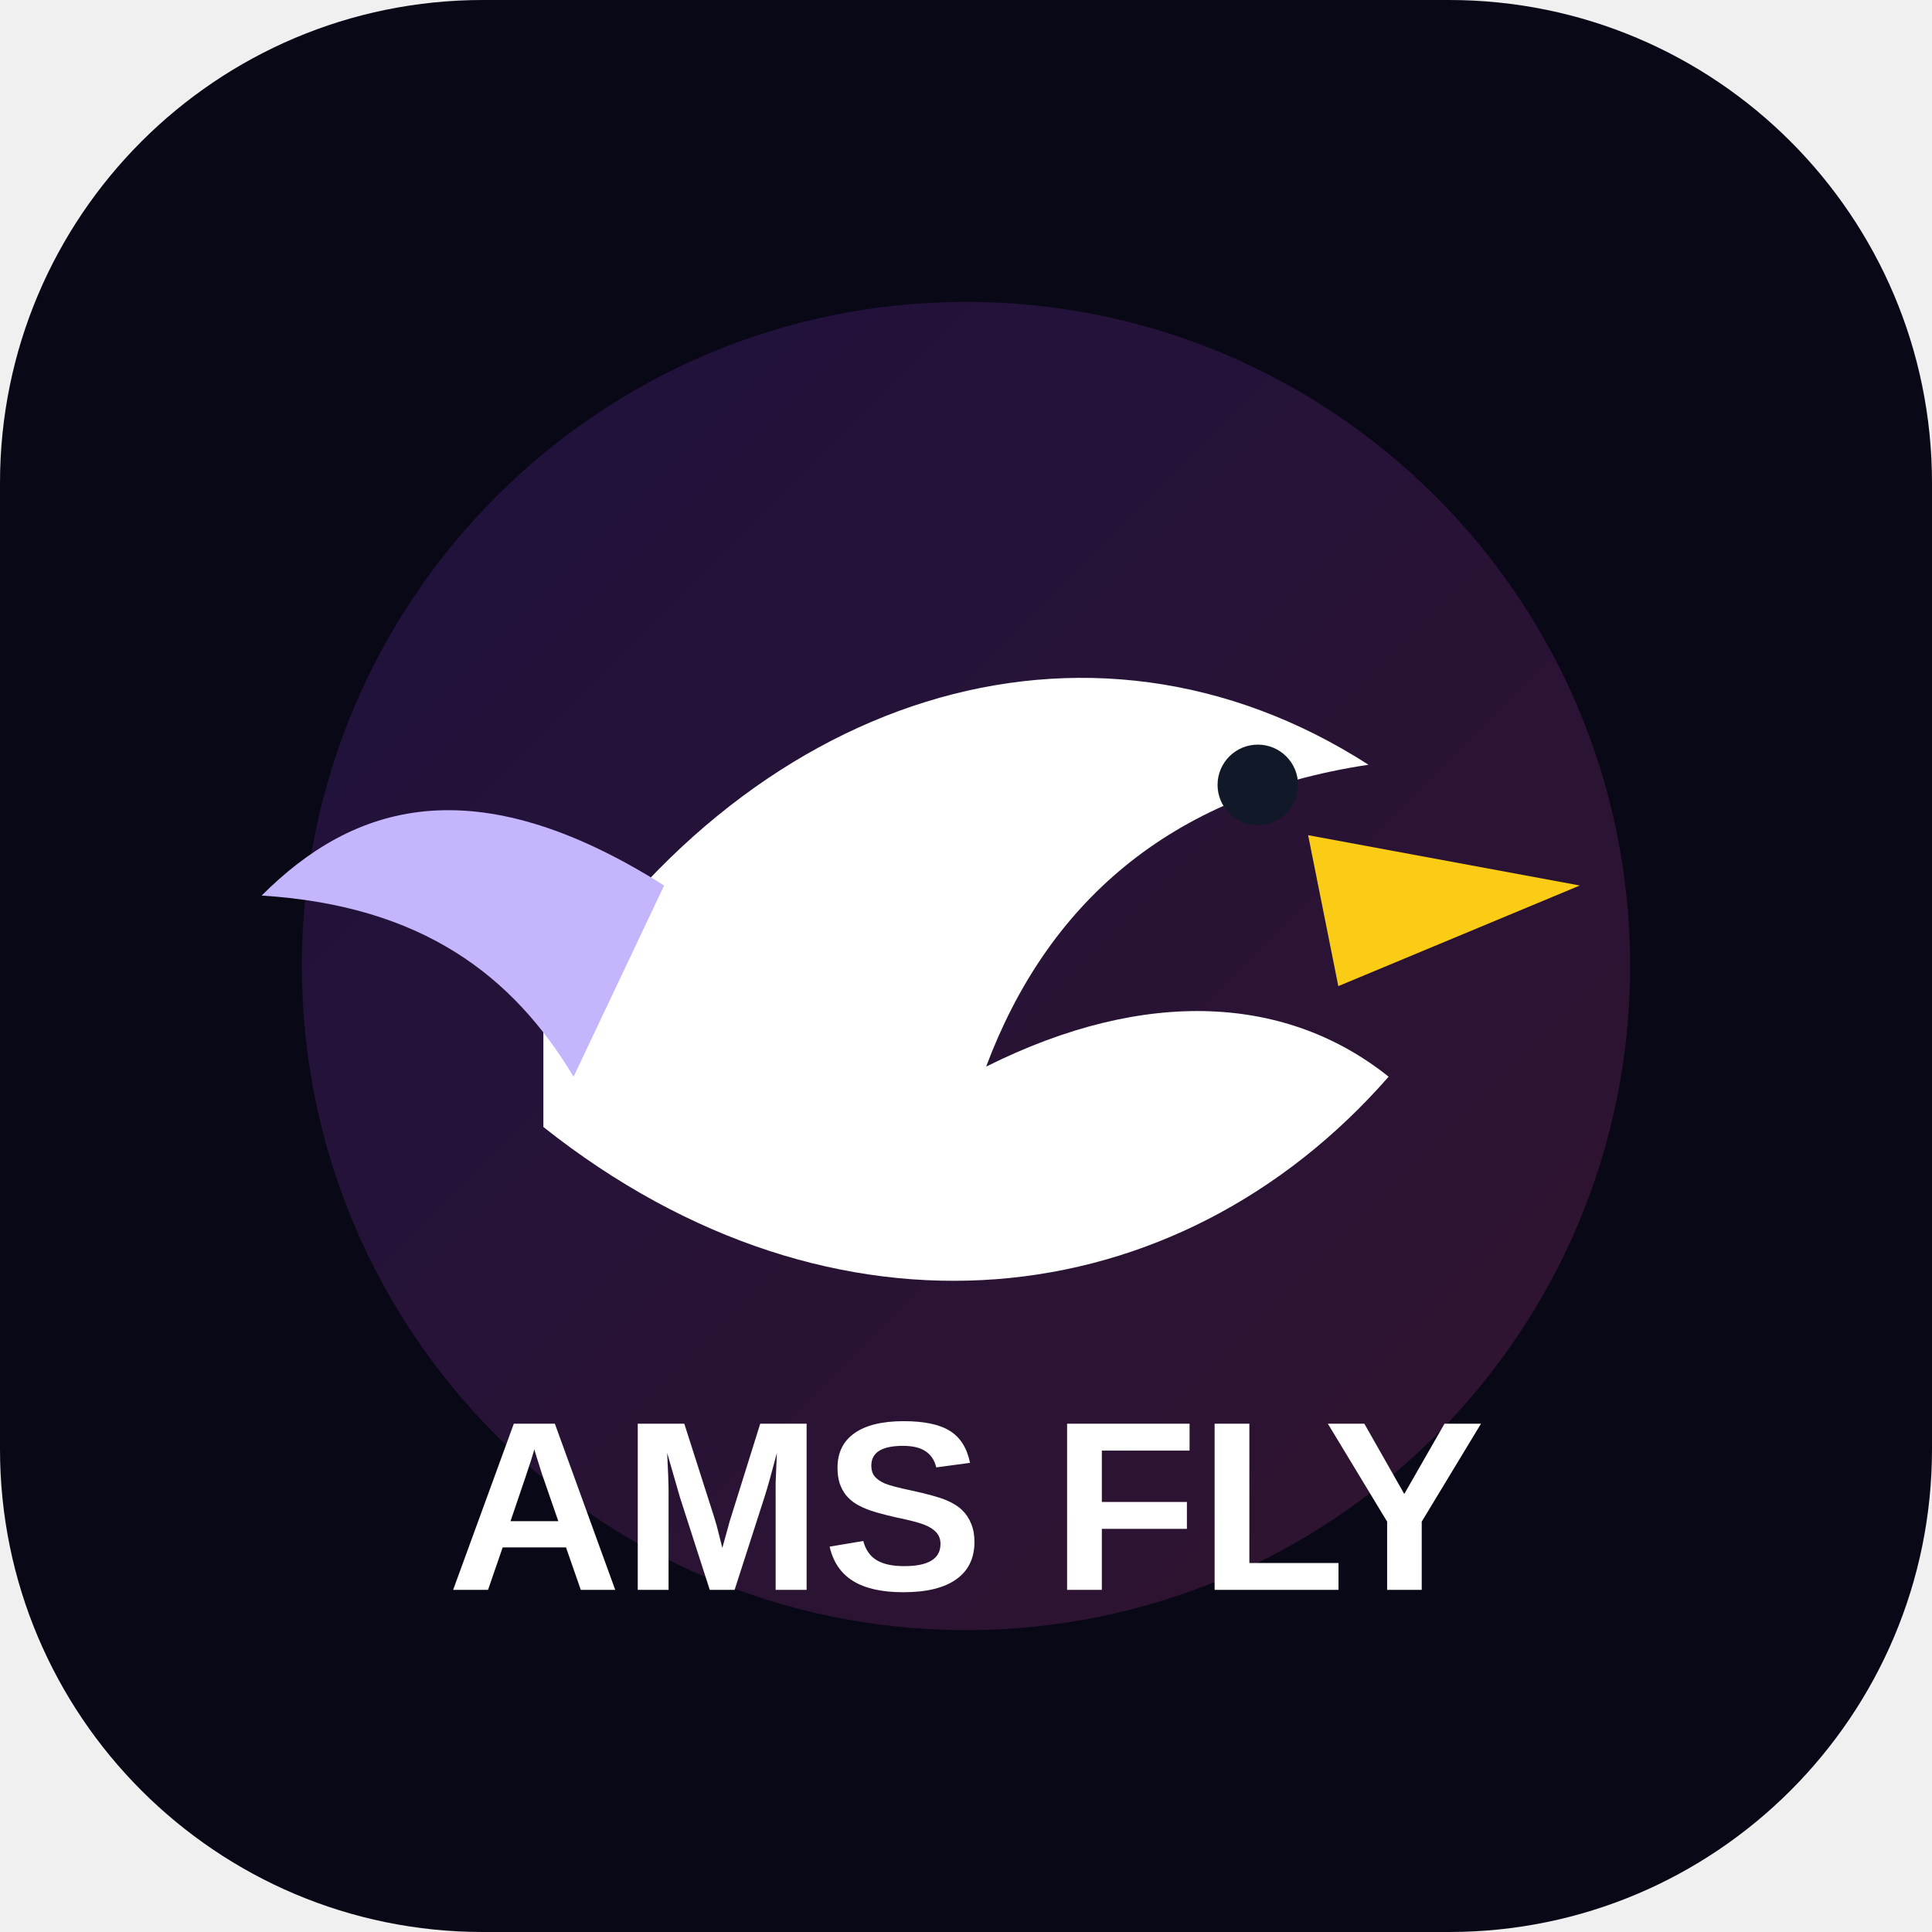
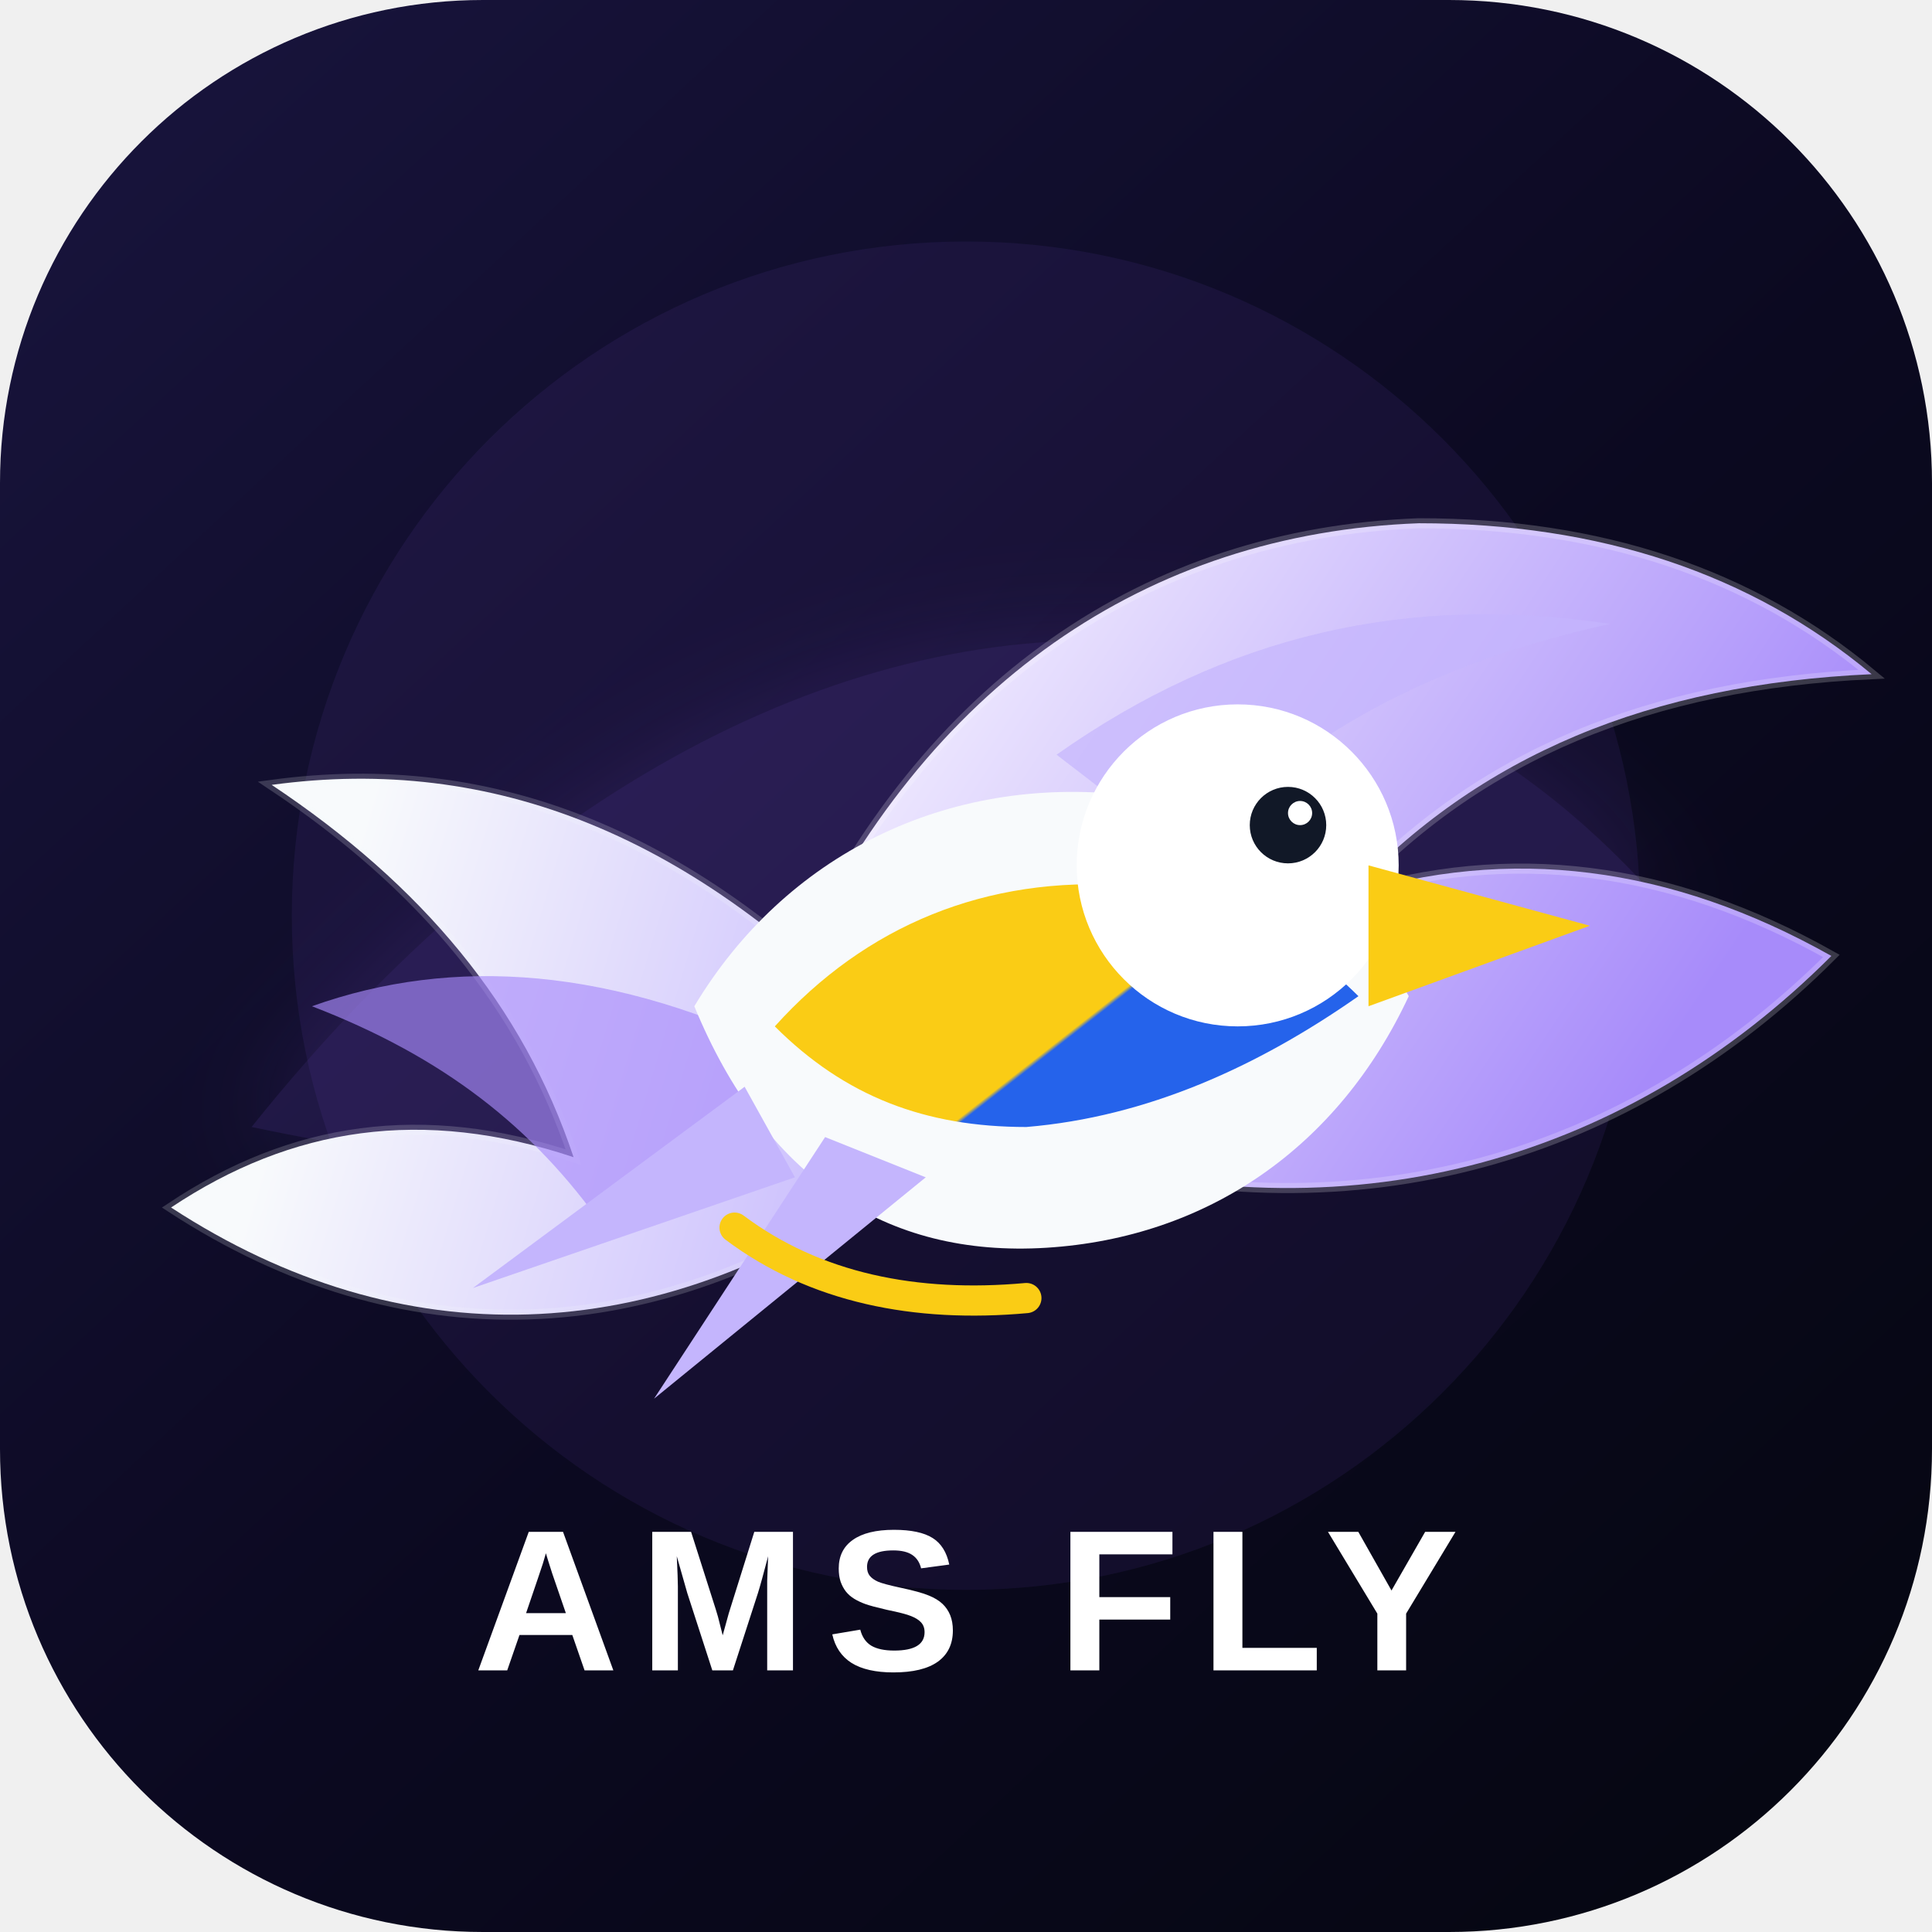
<svg xmlns="http://www.w3.org/2000/svg" viewBox="0 0 192 192">
  <defs>
-     <linearGradient id="g" x1="0" y1="0" x2="1" y2="1">
-       <stop stop-color="#7c3aed" />
-       <stop offset="1" stop-color="#ec4899" />
+     <linearGradient id="bg" x1="18" y1="12" x2="174" y2="180" gradientUnits="userSpaceOnUse">
+       <stop stop-color="#17133a" />
+       <stop offset=".55" stop-color="#0b0920" />
+       <stop offset="1" stop-color="#060713" />
    </linearGradient>
+     <linearGradient id="wing" x1="36" y1="82" x2="157" y2="118" gradientUnits="userSpaceOnUse">
+       <stop stop-color="#f8fafc" />
+       <stop offset=".52" stop-color="#c4b5fd" />
+       <stop offset="1" stop-color="#8b5cf6" />
+     </linearGradient>
+     <linearGradient id="wing2" x1="72" y1="63" x2="156" y2="119" gradientUnits="userSpaceOnUse">
+       <stop stop-color="#fff" />
+       <stop offset="1" stop-color="#a78bfa" />
+     </linearGradient>
+     <linearGradient id="flag" x1="83" y1="95" x2="108" y2="127" gradientUnits="userSpaceOnUse">
+       <stop stop-color="#facc15" />
+       <stop offset=".5" stop-color="#facc15" />
+       <stop offset=".51" stop-color="#2563eb" />
+       <stop offset="1" stop-color="#2563eb" />
+     </linearGradient>
+     <filter id="glow" x="-40%" y="-40%" width="180%" height="180%">
+       <feGaussianBlur stdDeviation="5" result="b" />
+       <feMerge>
+         <feMergeNode in="b" />
+         <feMergeNode in="SourceGraphic" />
+       </feMerge>
+     </filter>
  </defs>
-   <rect width="192" height="192" rx="48" fill="#090817" />
-   <circle cx="96" cy="96" r="66" fill="url(#g)" opacity=".18" />
-   <path d="M54 101c20-32 54-43 82-25-20 3-32 14-38 30 16-8 30-7 40 1-21 24-55 28-84 5z" fill="#fff" />
-   <path d="M66 88c-19-12-31-8-40 1 16 1 25 8 31 18z" fill="#c4b5fd" />
-   <path d="M130 83l27 5-24 10z" fill="#facc15" />
-   <circle cx="125" cy="78" r="4" fill="#111827" />
-   <text x="96" y="158" fill="#fff" font-family="Arial,sans-serif" font-weight="900" font-size="24" text-anchor="middle">AMS FLY</text>
+   <rect width="192" height="192" rx="48" fill="url(#bg)" />
+   <circle cx="96" cy="91" r="67" fill="#8b5cf6" opacity=".08" />
+   <path d="M25 112c28-35 61-51 91-48 20 2 37 11 51 28-26-7-49-4-68 10-17 13-36 18-74 10z" fill="#8b5cf6" opacity=".14" filter="url(#glow)" />
+   <path d="M88 103c-19-20-39-28-61-25 15 10 25 22 30 37-15-5-28-3-40 5 23 15 48 14 71-2z" fill="url(#wing)" stroke="#f8fafc" stroke-opacity=".18" />
+   <path d="M79 105c-18-9-34-10-48-5 13 5 22 12 29 22 7-5 13-10 19-17z" fill="#a78bfa" opacity=".65" />
+   <path d="M79 96c13-28 35-43 62-44 18 0 33 5 45 15-22 1-39 8-52 22 16-5 32-3 48 6-20 20-47 28-76 20z" fill="url(#wing2)" stroke="#fff" stroke-opacity=".2" />
+   <path d="M105 75c17-12 35-16 55-13-18 4-31 11-42 23z" fill="#c4b5fd" opacity=".7" />
+   <path d="M69 100c9-15 25-23 43-21 13 2 22 9 28 20-7 15-20 24-36 25-16 1-28-7-35-24z" fill="#f8fafc" />
+   <path d="M77 102c9-10 21-15 35-14 9 1 17 5 23 11-10 7-21 12-33 13-10 0-18-3-25-10z" fill="url(#flag)" />
+   <circle cx="123" cy="86" r="16" fill="#fff" />
+   <path d="M136 86l22 6-22 8z" fill="#facc15" />
+   <circle cx="128" cy="82" r="3.8" fill="#111827" />
+   <circle cx="129.2" cy="80.8" r="1.2" fill="#fff" />
+   <path d="M74 108l-27 20 32-11zM82 113l-17 26 27-22z" fill="#c4b5fd" />
+   <path d="M73 122c8 6 18 8 29 7" fill="none" stroke="#facc15" stroke-width="3" stroke-linecap="round" />
+   <text x="96" y="166" fill="#fff" font-family="Arial,sans-serif" font-weight="900" font-size="20" letter-spacing="2" text-anchor="middle">AMS FLY</text>
</svg>
